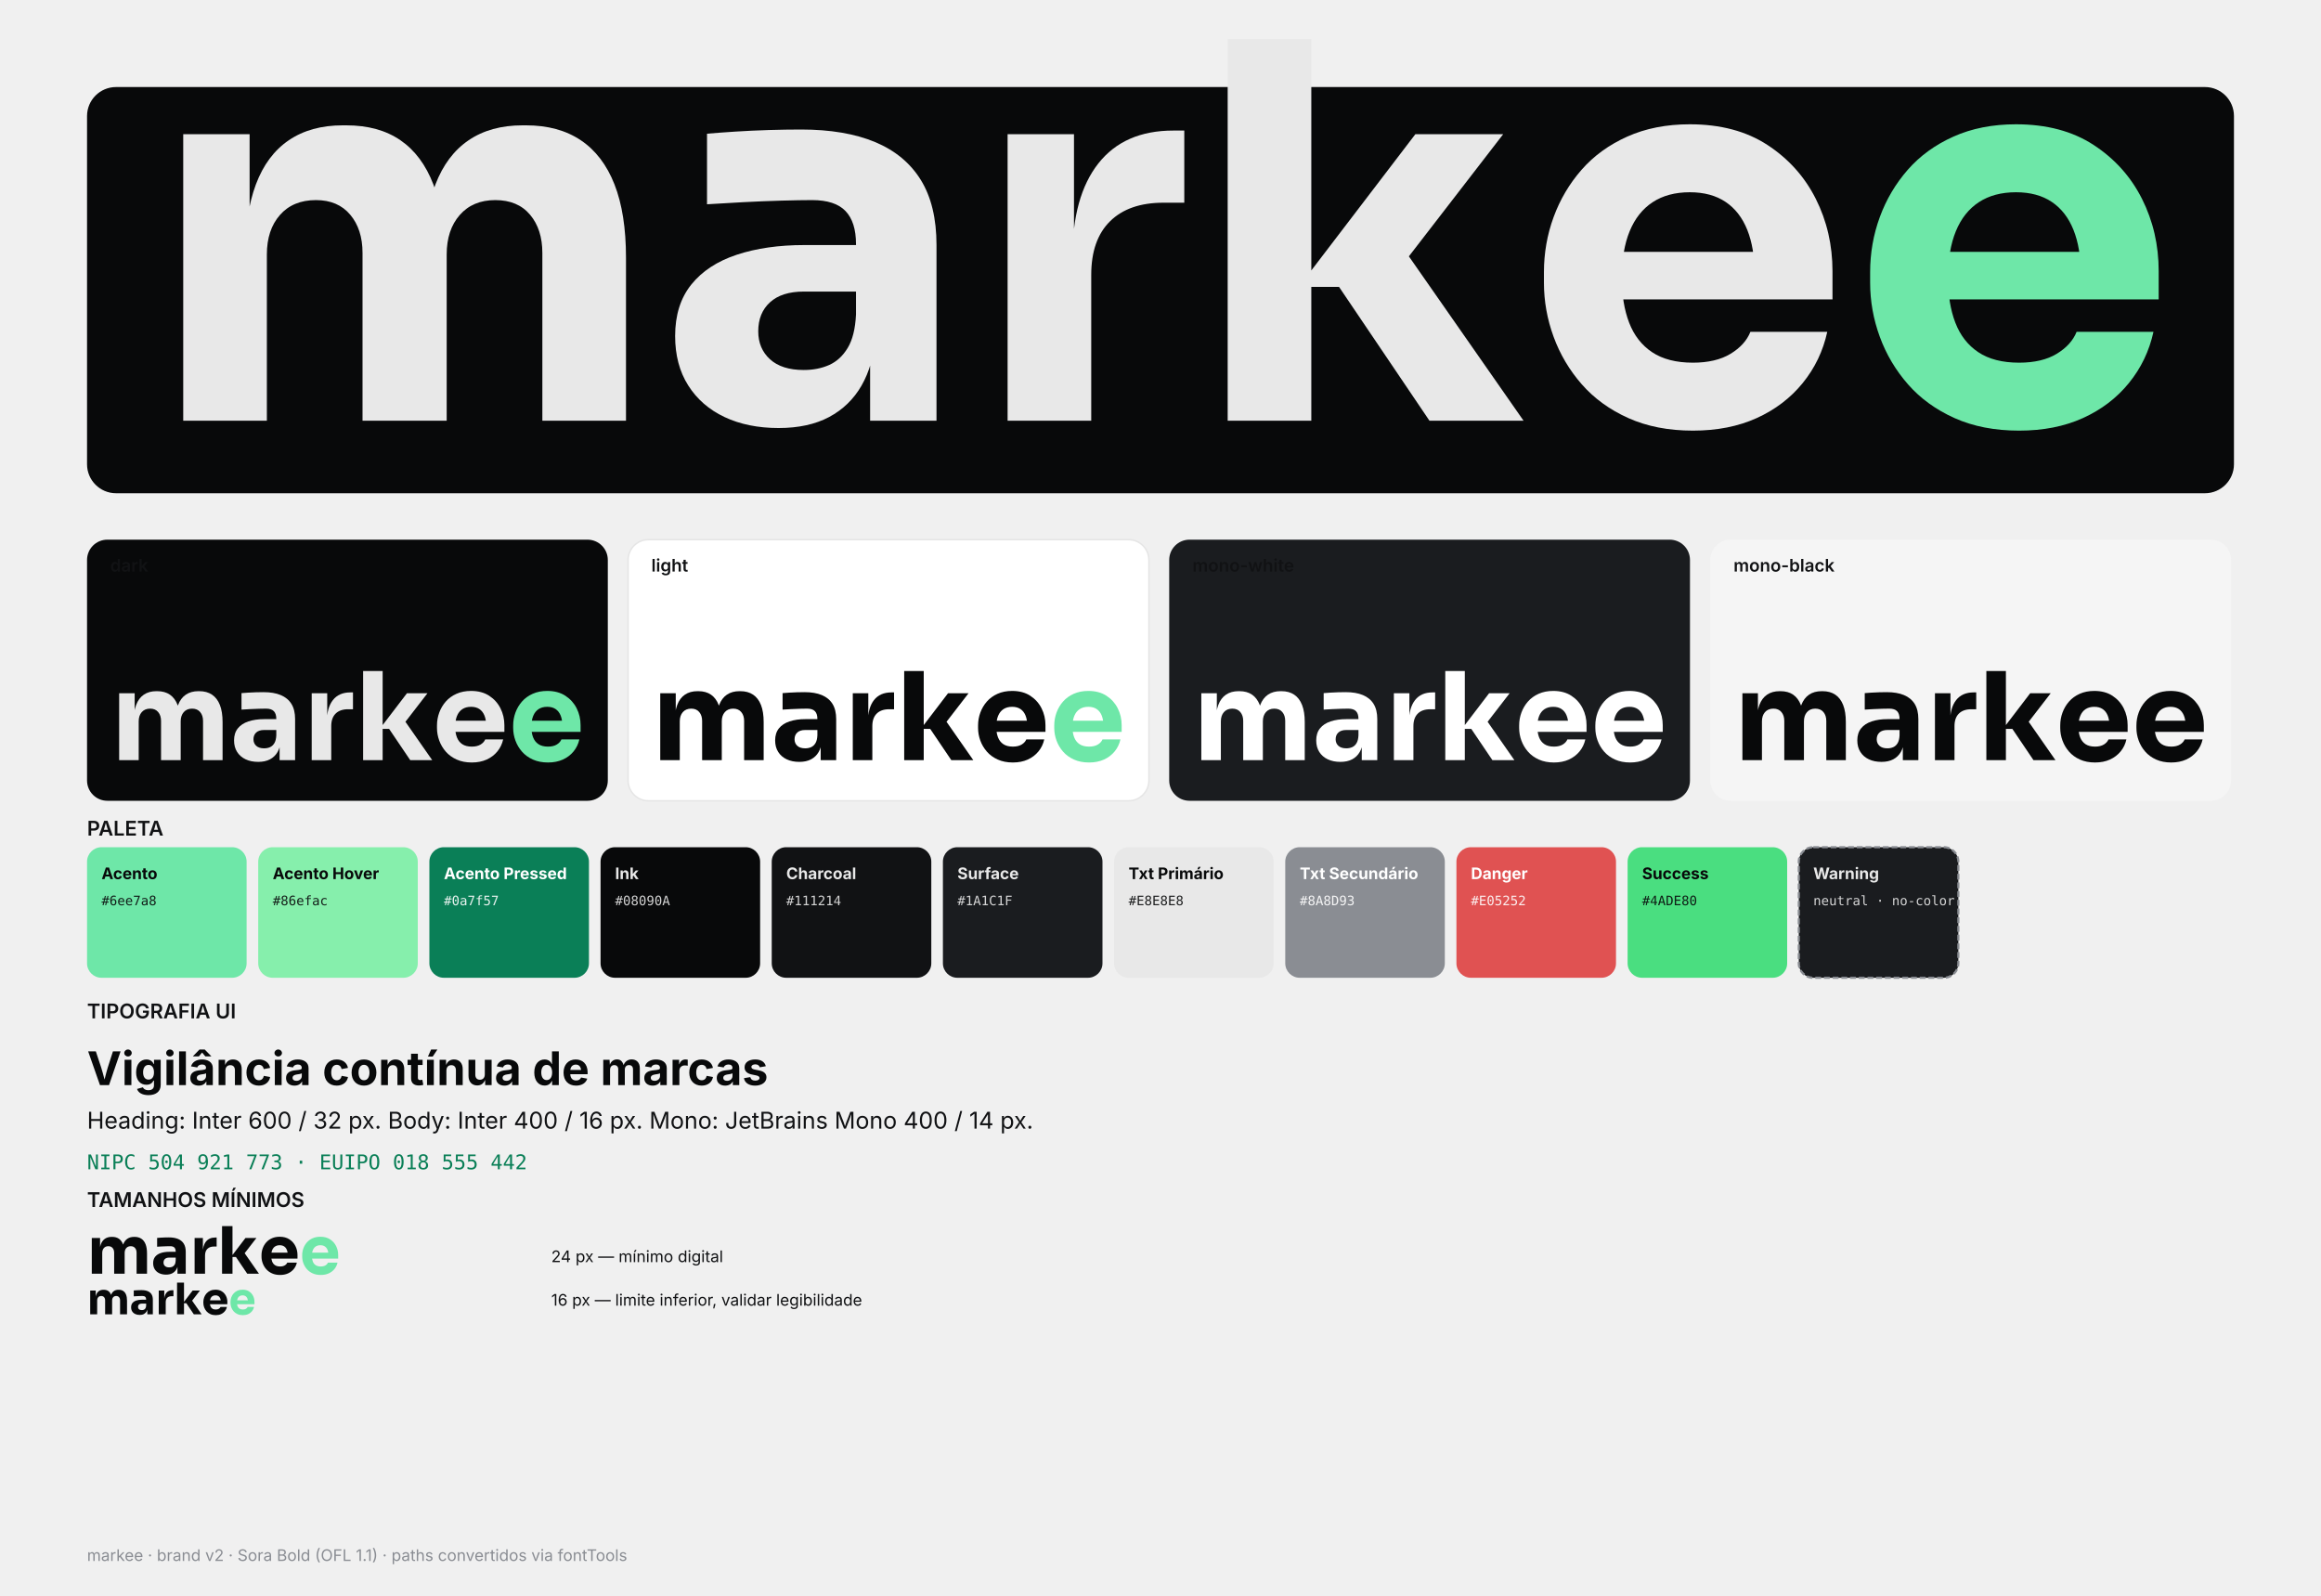
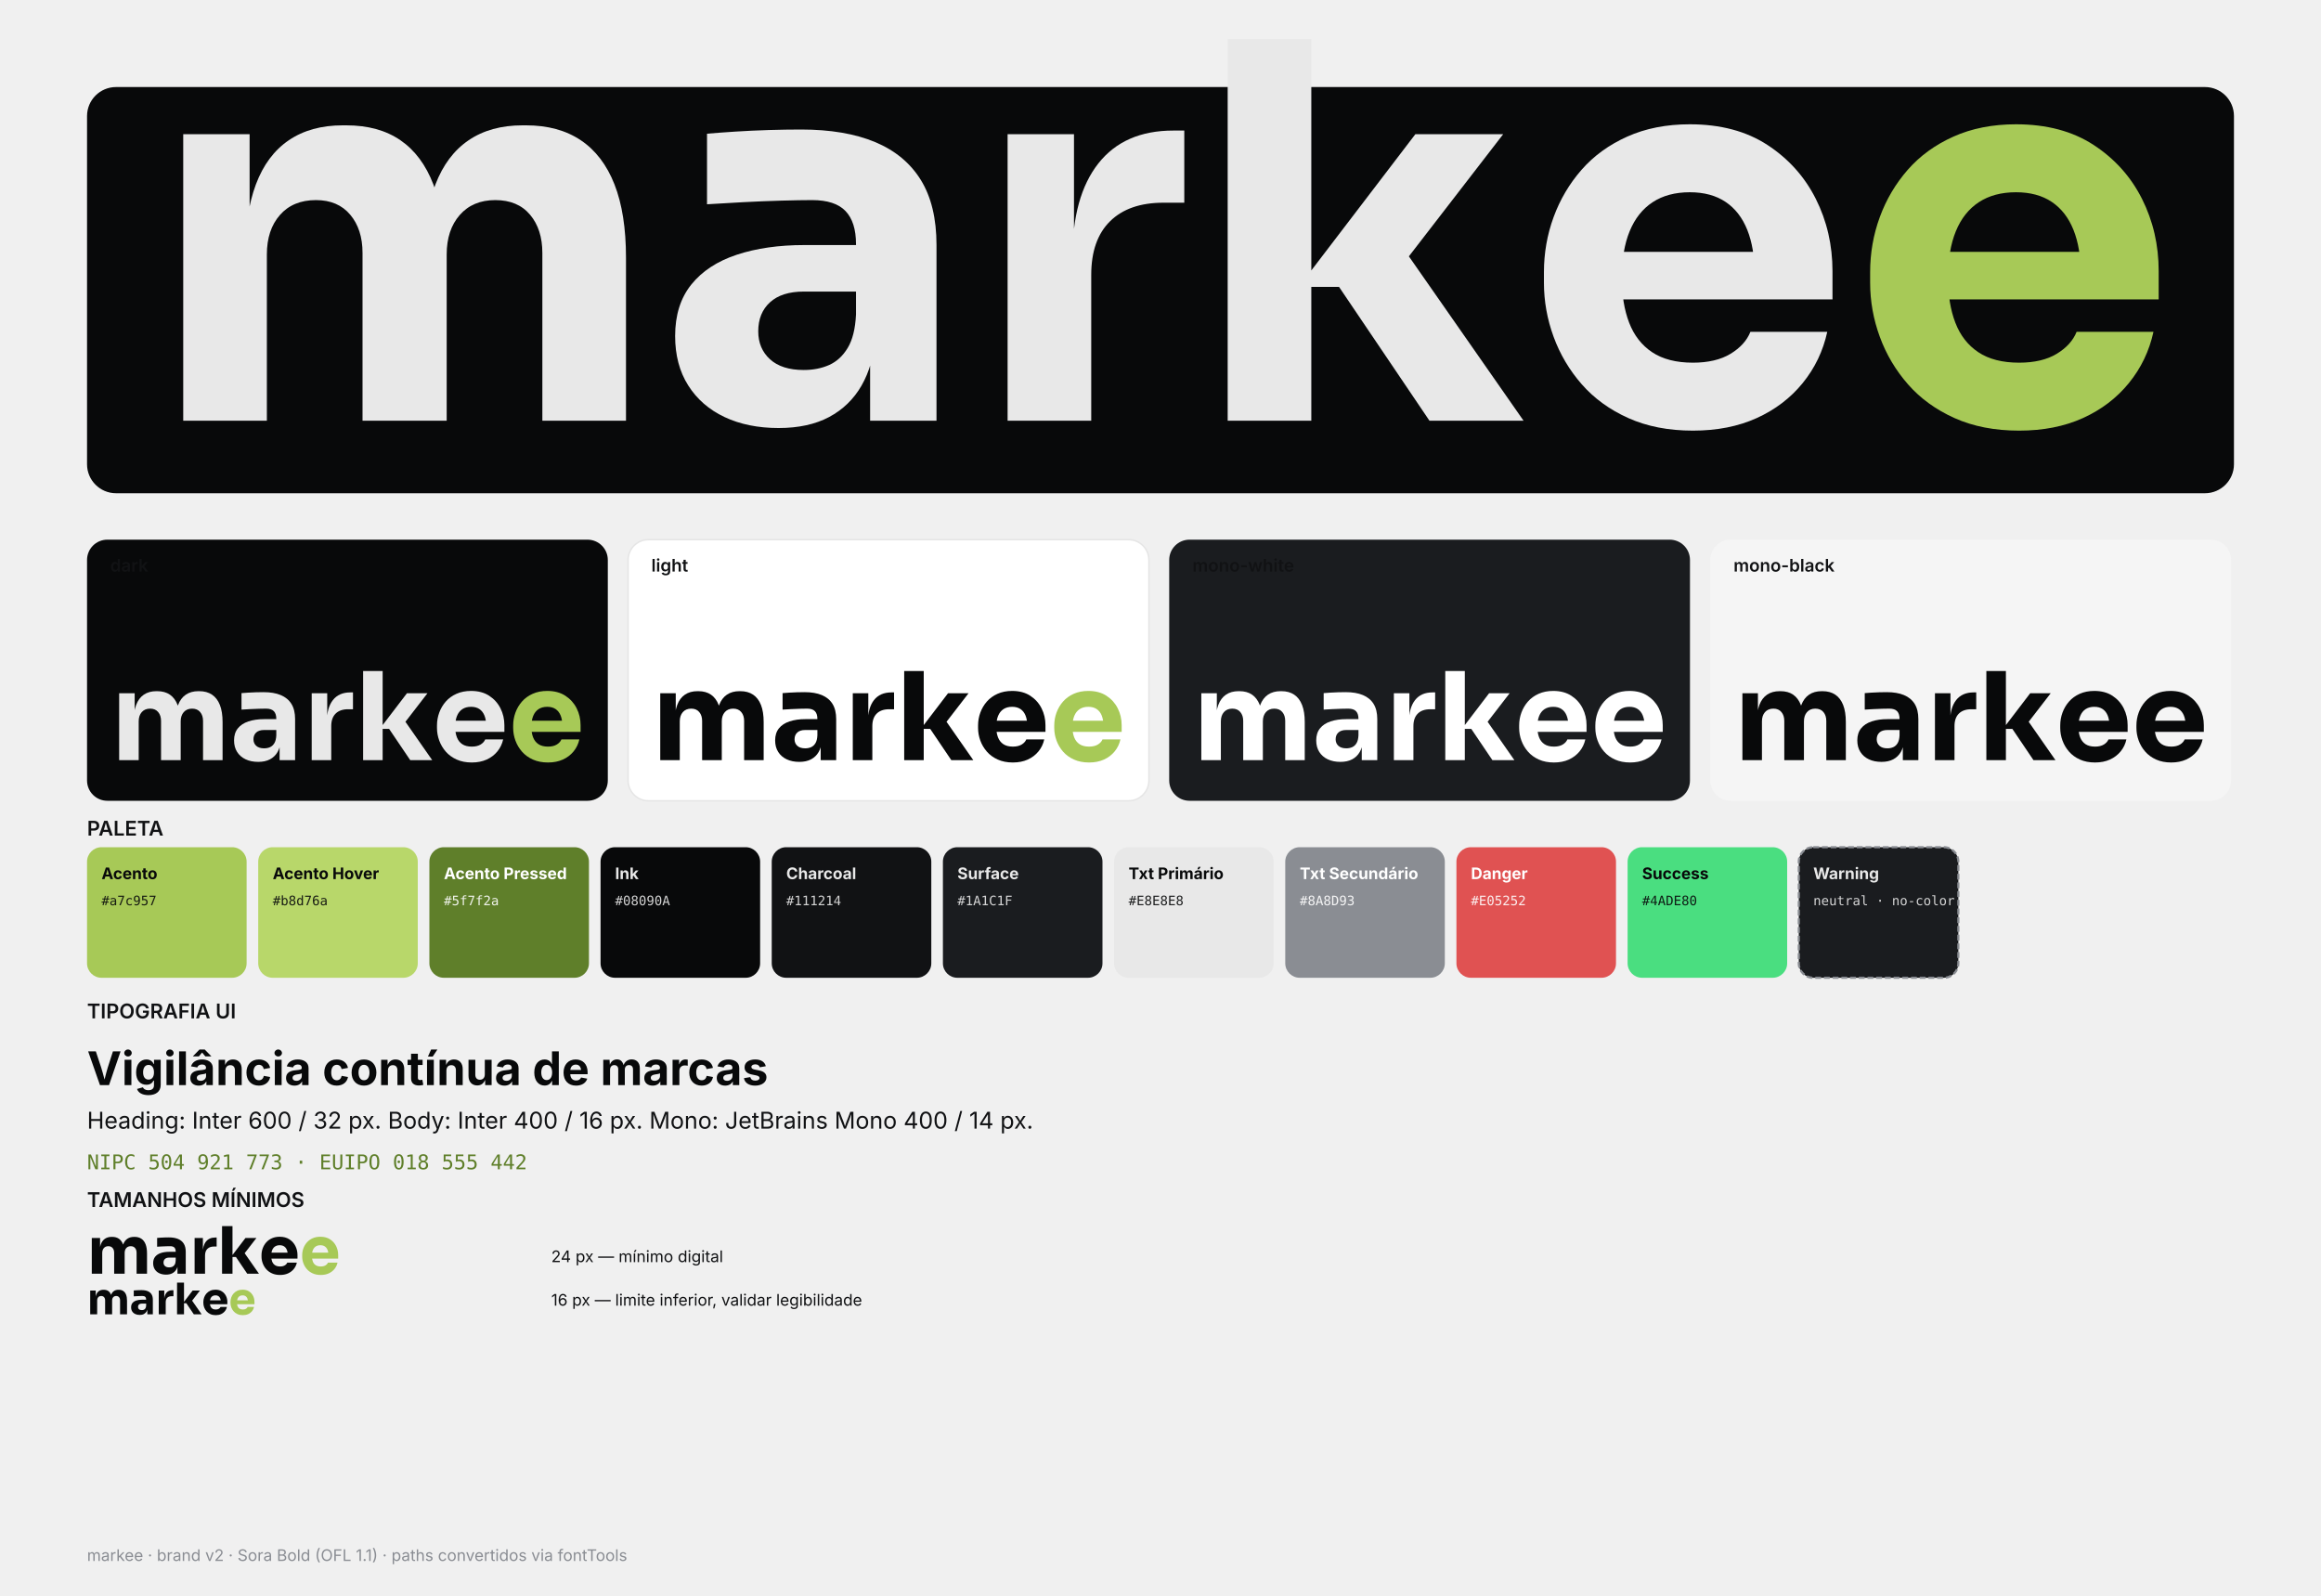
<svg xmlns="http://www.w3.org/2000/svg" viewBox="0 0 1600 1100" width="1600" height="1100">
  <rect x="60" y="60" width="1480" height="280" fill="#08090A" rx="20" />
  <g transform="translate(100.0 290) scale(0.3603604 -0.3603604)">
    <path d="M73 0V548H200V312H191Q191 396 212.0 452.0Q233 508 275.0 536.5Q317 565 378 565H385Q447 565 488.5 536.5Q530 508 551.5 452.0Q573 396 573 312H534Q534 396 555.5 452.0Q577 508 619.0 536.5Q661 565 722 565H729Q791 565 833.5 536.5Q876 508 898.0 452.0Q920 396 920 312V0H760V321Q760 366 736.5 394.0Q713 422 670 422Q627 422 602.0 393.5Q577 365 577 318V0H416V321Q416 366 392.5 394.0Q369 422 327 422Q283 422 258.0 393.5Q233 365 233 318V0Z" transform="translate(0 0)" fill="#E8E8E8" />
    <path d="M404 0V162H377V338Q377 380 357.0 401.0Q337 422 293 422Q271 422 235.0 421.0Q199 420 161.0 418.0Q123 416 92 414V549Q115 551 146.0 553.0Q177 555 210.0 556.0Q243 557 272 557Q356 557 413.5 533.0Q471 509 501.0 460.5Q531 412 531 336V0ZM229 -14Q170 -14 125.5 7.0Q81 28 56.0 67.5Q31 107 31 162Q31 222 62.0 260.5Q93 299 149.0 317.5Q205 336 278 336H395V247H277Q235 247 212.5 226.5Q190 206 190 171Q190 138 212.5 117.5Q235 97 277 97Q304 97 325.5 106.5Q347 116 361.0 139.0Q375 162 377 203L415 163Q410 106 387.5 67.0Q365 28 325.5 7.0Q286 -14 229 -14Z" transform="translate(983 0)" fill="#E8E8E8" />
    <path d="M73 0V548H200V313H197Q197 429 246.5 492.0Q296 555 390 555H411V417H371Q305 417 269.0 381.5Q233 346 233 279V0Z" transform="translate(1577 0)" fill="#E8E8E8" />
    <path d="M459 0 286 256H209L432 548H600L390 276L392 354L639 0ZM73 0V730H233V0Z" transform="translate(1998 0)" fill="#E8E8E8" />
    <path d="M324 -19Q254 -19 200.5 5.0Q147 29 111.5 69.5Q76 110 57.5 160.5Q39 211 39 264V284Q39 339 57.5 389.5Q76 440 111.0 480.0Q146 520 198.5 543.5Q251 567 318 567Q406 567 466.5 527.5Q527 488 559.0 424.5Q591 361 591 286V232H106V323H494L442 281Q442 330 428.0 365.0Q414 400 386.5 418.5Q359 437 318 437Q276 437 247.0 418.0Q218 399 203.0 362.5Q188 326 188 273Q188 224 202.0 187.5Q216 151 246.0 131.0Q276 111 324 111Q368 111 396.0 128.0Q424 145 434 170H581Q569 115 534.0 72.0Q499 29 446.0 5.0Q393 -19 324 -19Z" transform="translate(2637 0)" fill="#E8E8E8" />
-     <path d="M324 -19Q254 -19 200.5 5.0Q147 29 111.5 69.5Q76 110 57.5 160.5Q39 211 39 264V284Q39 339 57.5 389.5Q76 440 111.0 480.0Q146 520 198.5 543.5Q251 567 318 567Q406 567 466.5 527.5Q527 488 559.0 424.5Q591 361 591 286V232H106V323H494L442 281Q442 330 428.0 365.0Q414 400 386.5 418.5Q359 437 318 437Q276 437 247.0 418.0Q218 399 203.0 362.5Q188 326 188 273Q188 224 202.0 187.5Q216 151 246.0 131.0Q276 111 324 111Q368 111 396.0 128.0Q424 145 434 170H581Q569 115 534.0 72.0Q499 29 446.0 5.0Q393 -19 324 -19Z" transform="translate(3261 0)" fill="#6ee7a8" />
+     <path d="M324 -19Q254 -19 200.5 5.0Q147 29 111.5 69.5Q76 110 57.5 160.5Q39 211 39 264V284Q39 339 57.5 389.5Q76 440 111.0 480.0Q146 520 198.5 543.5Q251 567 318 567Q406 567 466.5 527.5Q527 488 559.0 424.5Q591 361 591 286V232H106V323H494L442 281Q442 330 428.0 365.0Q414 400 386.5 418.5Q359 437 318 437Q276 437 247.0 418.0Q218 399 203.0 362.5Q188 326 188 273Q188 224 202.0 187.5Q216 151 246.0 131.0Q276 111 324 111Q368 111 396.0 128.0Q424 145 434 170H581Q569 115 534.0 72.0Q499 29 446.0 5.0Q393 -19 324 -19Z" transform="translate(3261 0)" fill="#a7c957" />
  </g>
  <rect x="60" y="372" width="359" height="180" fill="#08090A" rx="14" />
  <rect x="433" y="372" width="359" height="180" fill="#FFFFFF" stroke="#E5E5E5" rx="14" />
  <rect x="806" y="372" width="359" height="180" fill="#1A1C1F" rx="14" />
  <rect x="1179" y="372" width="359" height="180" fill="#F5F5F5" rx="14" />
  <text x="76" y="394" font-family="Inter, system-ui, sans-serif" font-size="12" font-weight="600" fill="#111214">dark</text>
  <g transform="translate(76.0 524) scale(0.08416988 -0.08416988)">
    <path d="M73 0V548H200V312H191Q191 396 212.0 452.0Q233 508 275.0 536.5Q317 565 378 565H385Q447 565 488.5 536.5Q530 508 551.5 452.0Q573 396 573 312H534Q534 396 555.5 452.0Q577 508 619.0 536.5Q661 565 722 565H729Q791 565 833.5 536.5Q876 508 898.0 452.0Q920 396 920 312V0H760V321Q760 366 736.5 394.0Q713 422 670 422Q627 422 602.0 393.5Q577 365 577 318V0H416V321Q416 366 392.5 394.0Q369 422 327 422Q283 422 258.0 393.5Q233 365 233 318V0Z" transform="translate(0 0)" fill="#E8E8E8" />
    <path d="M404 0V162H377V338Q377 380 357.0 401.0Q337 422 293 422Q271 422 235.0 421.0Q199 420 161.0 418.0Q123 416 92 414V549Q115 551 146.0 553.0Q177 555 210.0 556.0Q243 557 272 557Q356 557 413.5 533.0Q471 509 501.0 460.5Q531 412 531 336V0ZM229 -14Q170 -14 125.5 7.0Q81 28 56.0 67.5Q31 107 31 162Q31 222 62.0 260.5Q93 299 149.0 317.5Q205 336 278 336H395V247H277Q235 247 212.5 226.5Q190 206 190 171Q190 138 212.5 117.5Q235 97 277 97Q304 97 325.5 106.5Q347 116 361.0 139.0Q375 162 377 203L415 163Q410 106 387.5 67.0Q365 28 325.5 7.0Q286 -14 229 -14Z" transform="translate(983 0)" fill="#E8E8E8" />
    <path d="M73 0V548H200V313H197Q197 429 246.5 492.0Q296 555 390 555H411V417H371Q305 417 269.0 381.5Q233 346 233 279V0Z" transform="translate(1577 0)" fill="#E8E8E8" />
    <path d="M459 0 286 256H209L432 548H600L390 276L392 354L639 0ZM73 0V730H233V0Z" transform="translate(1998 0)" fill="#E8E8E8" />
    <path d="M324 -19Q254 -19 200.5 5.0Q147 29 111.5 69.5Q76 110 57.5 160.5Q39 211 39 264V284Q39 339 57.5 389.5Q76 440 111.0 480.0Q146 520 198.5 543.5Q251 567 318 567Q406 567 466.5 527.5Q527 488 559.0 424.5Q591 361 591 286V232H106V323H494L442 281Q442 330 428.0 365.0Q414 400 386.5 418.5Q359 437 318 437Q276 437 247.0 418.0Q218 399 203.0 362.5Q188 326 188 273Q188 224 202.0 187.5Q216 151 246.0 131.0Q276 111 324 111Q368 111 396.0 128.0Q424 145 434 170H581Q569 115 534.0 72.0Q499 29 446.0 5.0Q393 -19 324 -19Z" transform="translate(2637 0)" fill="#E8E8E8" />
-     <path d="M324 -19Q254 -19 200.5 5.0Q147 29 111.5 69.5Q76 110 57.5 160.5Q39 211 39 264V284Q39 339 57.5 389.5Q76 440 111.0 480.0Q146 520 198.5 543.5Q251 567 318 567Q406 567 466.5 527.5Q527 488 559.0 424.5Q591 361 591 286V232H106V323H494L442 281Q442 330 428.0 365.0Q414 400 386.5 418.5Q359 437 318 437Q276 437 247.0 418.0Q218 399 203.0 362.5Q188 326 188 273Q188 224 202.0 187.5Q216 151 246.0 131.0Q276 111 324 111Q368 111 396.0 128.0Q424 145 434 170H581Q569 115 534.0 72.0Q499 29 446.0 5.0Q393 -19 324 -19Z" transform="translate(3261 0)" fill="#6ee7a8" />
+     <path d="M324 -19Q254 -19 200.5 5.0Q147 29 111.5 69.5Q76 110 57.5 160.5Q39 211 39 264V284Q39 339 57.5 389.5Q76 440 111.0 480.0Q146 520 198.5 543.5Q251 567 318 567Q406 567 466.5 527.5Q527 488 559.0 424.5Q591 361 591 286V232H106V323H494L442 281Q442 330 428.0 365.0Q414 400 386.5 418.5Q359 437 318 437Q276 437 247.0 418.0Q218 399 203.0 362.5Q188 326 188 273Q188 224 202.0 187.5Q216 151 246.0 131.0Q276 111 324 111Q368 111 396.0 128.0Q424 145 434 170H581Q569 115 534.0 72.0Q499 29 446.0 5.0Q393 -19 324 -19Z" transform="translate(3261 0)" fill="#a7c957" />
  </g>
  <text x="449" y="394" font-family="Inter, system-ui, sans-serif" font-size="12" font-weight="600" fill="#111214">light</text>
  <g transform="translate(449.0 524) scale(0.08416988 -0.08416988)">
    <path d="M73 0V548H200V312H191Q191 396 212.0 452.0Q233 508 275.0 536.5Q317 565 378 565H385Q447 565 488.5 536.5Q530 508 551.5 452.0Q573 396 573 312H534Q534 396 555.5 452.0Q577 508 619.0 536.5Q661 565 722 565H729Q791 565 833.5 536.5Q876 508 898.0 452.0Q920 396 920 312V0H760V321Q760 366 736.5 394.0Q713 422 670 422Q627 422 602.0 393.5Q577 365 577 318V0H416V321Q416 366 392.5 394.0Q369 422 327 422Q283 422 258.0 393.5Q233 365 233 318V0Z" transform="translate(0 0)" fill="#08090A" />
    <path d="M404 0V162H377V338Q377 380 357.0 401.0Q337 422 293 422Q271 422 235.0 421.0Q199 420 161.0 418.0Q123 416 92 414V549Q115 551 146.0 553.0Q177 555 210.0 556.0Q243 557 272 557Q356 557 413.5 533.0Q471 509 501.0 460.5Q531 412 531 336V0ZM229 -14Q170 -14 125.5 7.0Q81 28 56.0 67.5Q31 107 31 162Q31 222 62.0 260.5Q93 299 149.0 317.5Q205 336 278 336H395V247H277Q235 247 212.5 226.5Q190 206 190 171Q190 138 212.5 117.5Q235 97 277 97Q304 97 325.5 106.5Q347 116 361.0 139.0Q375 162 377 203L415 163Q410 106 387.5 67.0Q365 28 325.5 7.0Q286 -14 229 -14Z" transform="translate(983 0)" fill="#08090A" />
    <path d="M73 0V548H200V313H197Q197 429 246.5 492.0Q296 555 390 555H411V417H371Q305 417 269.0 381.5Q233 346 233 279V0Z" transform="translate(1577 0)" fill="#08090A" />
    <path d="M459 0 286 256H209L432 548H600L390 276L392 354L639 0ZM73 0V730H233V0Z" transform="translate(1998 0)" fill="#08090A" />
    <path d="M324 -19Q254 -19 200.5 5.0Q147 29 111.5 69.5Q76 110 57.5 160.5Q39 211 39 264V284Q39 339 57.5 389.5Q76 440 111.0 480.0Q146 520 198.5 543.5Q251 567 318 567Q406 567 466.5 527.5Q527 488 559.0 424.5Q591 361 591 286V232H106V323H494L442 281Q442 330 428.0 365.0Q414 400 386.5 418.5Q359 437 318 437Q276 437 247.0 418.0Q218 399 203.0 362.5Q188 326 188 273Q188 224 202.0 187.5Q216 151 246.0 131.0Q276 111 324 111Q368 111 396.0 128.0Q424 145 434 170H581Q569 115 534.0 72.0Q499 29 446.0 5.0Q393 -19 324 -19Z" transform="translate(2637 0)" fill="#08090A" />
-     <path d="M324 -19Q254 -19 200.5 5.0Q147 29 111.5 69.5Q76 110 57.5 160.5Q39 211 39 264V284Q39 339 57.5 389.5Q76 440 111.0 480.0Q146 520 198.5 543.5Q251 567 318 567Q406 567 466.5 527.5Q527 488 559.0 424.5Q591 361 591 286V232H106V323H494L442 281Q442 330 428.0 365.0Q414 400 386.5 418.5Q359 437 318 437Q276 437 247.0 418.0Q218 399 203.0 362.5Q188 326 188 273Q188 224 202.0 187.5Q216 151 246.0 131.0Q276 111 324 111Q368 111 396.0 128.0Q424 145 434 170H581Q569 115 534.0 72.0Q499 29 446.0 5.0Q393 -19 324 -19Z" transform="translate(3261 0)" fill="#6ee7a8" />
+     <path d="M324 -19Q254 -19 200.5 5.0Q147 29 111.5 69.5Q76 110 57.5 160.5Q39 211 39 264V284Q39 339 57.5 389.5Q76 440 111.0 480.0Q146 520 198.5 543.5Q251 567 318 567Q406 567 466.5 527.5Q527 488 559.0 424.5Q591 361 591 286V232H106V323H494L442 281Q442 330 428.0 365.0Q414 400 386.5 418.5Q359 437 318 437Q276 437 247.0 418.0Q218 399 203.0 362.5Q188 326 188 273Q188 224 202.0 187.5Q216 151 246.0 131.0Q276 111 324 111Q368 111 396.0 128.0Q424 145 434 170H581Q569 115 534.0 72.0Q499 29 446.0 5.0Q393 -19 324 -19Z" transform="translate(3261 0)" fill="#a7c957" />
  </g>
  <text x="822" y="394" font-family="Inter, system-ui, sans-serif" font-size="12" font-weight="600" fill="#111214">mono-white</text>
  <g transform="translate(822.0 524) scale(0.08416988 -0.08416988)">
    <path d="M73 0V548H200V312H191Q191 396 212.0 452.0Q233 508 275.0 536.5Q317 565 378 565H385Q447 565 488.5 536.5Q530 508 551.5 452.0Q573 396 573 312H534Q534 396 555.5 452.0Q577 508 619.0 536.5Q661 565 722 565H729Q791 565 833.5 536.5Q876 508 898.0 452.0Q920 396 920 312V0H760V321Q760 366 736.5 394.0Q713 422 670 422Q627 422 602.0 393.5Q577 365 577 318V0H416V321Q416 366 392.5 394.0Q369 422 327 422Q283 422 258.0 393.5Q233 365 233 318V0Z" transform="translate(0 0)" fill="#FFFFFF" />
    <path d="M404 0V162H377V338Q377 380 357.0 401.0Q337 422 293 422Q271 422 235.0 421.0Q199 420 161.0 418.0Q123 416 92 414V549Q115 551 146.0 553.0Q177 555 210.0 556.0Q243 557 272 557Q356 557 413.5 533.0Q471 509 501.0 460.5Q531 412 531 336V0ZM229 -14Q170 -14 125.5 7.0Q81 28 56.0 67.5Q31 107 31 162Q31 222 62.0 260.5Q93 299 149.0 317.5Q205 336 278 336H395V247H277Q235 247 212.5 226.5Q190 206 190 171Q190 138 212.5 117.5Q235 97 277 97Q304 97 325.5 106.5Q347 116 361.0 139.0Q375 162 377 203L415 163Q410 106 387.5 67.0Q365 28 325.5 7.0Q286 -14 229 -14Z" transform="translate(983 0)" fill="#FFFFFF" />
    <path d="M73 0V548H200V313H197Q197 429 246.5 492.0Q296 555 390 555H411V417H371Q305 417 269.0 381.5Q233 346 233 279V0Z" transform="translate(1577 0)" fill="#FFFFFF" />
    <path d="M459 0 286 256H209L432 548H600L390 276L392 354L639 0ZM73 0V730H233V0Z" transform="translate(1998 0)" fill="#FFFFFF" />
    <path d="M324 -19Q254 -19 200.5 5.0Q147 29 111.5 69.5Q76 110 57.5 160.5Q39 211 39 264V284Q39 339 57.5 389.5Q76 440 111.0 480.0Q146 520 198.5 543.5Q251 567 318 567Q406 567 466.5 527.5Q527 488 559.0 424.5Q591 361 591 286V232H106V323H494L442 281Q442 330 428.0 365.0Q414 400 386.5 418.5Q359 437 318 437Q276 437 247.0 418.0Q218 399 203.0 362.5Q188 326 188 273Q188 224 202.0 187.5Q216 151 246.0 131.0Q276 111 324 111Q368 111 396.0 128.0Q424 145 434 170H581Q569 115 534.0 72.0Q499 29 446.0 5.0Q393 -19 324 -19Z" transform="translate(2637 0)" fill="#FFFFFF" />
    <path d="M324 -19Q254 -19 200.5 5.0Q147 29 111.5 69.5Q76 110 57.5 160.5Q39 211 39 264V284Q39 339 57.5 389.5Q76 440 111.0 480.0Q146 520 198.5 543.5Q251 567 318 567Q406 567 466.5 527.5Q527 488 559.0 424.5Q591 361 591 286V232H106V323H494L442 281Q442 330 428.0 365.0Q414 400 386.5 418.5Q359 437 318 437Q276 437 247.0 418.0Q218 399 203.0 362.5Q188 326 188 273Q188 224 202.0 187.5Q216 151 246.0 131.0Q276 111 324 111Q368 111 396.0 128.0Q424 145 434 170H581Q569 115 534.0 72.0Q499 29 446.0 5.0Q393 -19 324 -19Z" transform="translate(3261 0)" fill="#FFFFFF" />
  </g>
  <text x="1195" y="394" font-family="Inter, system-ui, sans-serif" font-size="12" font-weight="600" fill="#111214">mono-black</text>
  <g transform="translate(1195.0 524) scale(0.08416988 -0.08416988)">
    <path d="M73 0V548H200V312H191Q191 396 212.0 452.0Q233 508 275.0 536.5Q317 565 378 565H385Q447 565 488.5 536.5Q530 508 551.5 452.0Q573 396 573 312H534Q534 396 555.5 452.0Q577 508 619.0 536.5Q661 565 722 565H729Q791 565 833.5 536.5Q876 508 898.0 452.0Q920 396 920 312V0H760V321Q760 366 736.5 394.0Q713 422 670 422Q627 422 602.0 393.5Q577 365 577 318V0H416V321Q416 366 392.5 394.0Q369 422 327 422Q283 422 258.0 393.5Q233 365 233 318V0Z" transform="translate(0 0)" fill="#08090A" />
    <path d="M404 0V162H377V338Q377 380 357.0 401.0Q337 422 293 422Q271 422 235.0 421.0Q199 420 161.0 418.0Q123 416 92 414V549Q115 551 146.0 553.0Q177 555 210.0 556.0Q243 557 272 557Q356 557 413.5 533.0Q471 509 501.0 460.5Q531 412 531 336V0ZM229 -14Q170 -14 125.5 7.0Q81 28 56.0 67.5Q31 107 31 162Q31 222 62.0 260.5Q93 299 149.0 317.5Q205 336 278 336H395V247H277Q235 247 212.5 226.5Q190 206 190 171Q190 138 212.5 117.5Q235 97 277 97Q304 97 325.5 106.5Q347 116 361.0 139.0Q375 162 377 203L415 163Q410 106 387.5 67.0Q365 28 325.5 7.0Q286 -14 229 -14Z" transform="translate(983 0)" fill="#08090A" />
    <path d="M73 0V548H200V313H197Q197 429 246.5 492.0Q296 555 390 555H411V417H371Q305 417 269.0 381.5Q233 346 233 279V0Z" transform="translate(1577 0)" fill="#08090A" />
    <path d="M459 0 286 256H209L432 548H600L390 276L392 354L639 0ZM73 0V730H233V0Z" transform="translate(1998 0)" fill="#08090A" />
    <path d="M324 -19Q254 -19 200.5 5.0Q147 29 111.5 69.5Q76 110 57.5 160.5Q39 211 39 264V284Q39 339 57.5 389.5Q76 440 111.0 480.0Q146 520 198.5 543.5Q251 567 318 567Q406 567 466.5 527.5Q527 488 559.0 424.5Q591 361 591 286V232H106V323H494L442 281Q442 330 428.0 365.0Q414 400 386.5 418.5Q359 437 318 437Q276 437 247.0 418.0Q218 399 203.0 362.5Q188 326 188 273Q188 224 202.0 187.5Q216 151 246.0 131.0Q276 111 324 111Q368 111 396.0 128.0Q424 145 434 170H581Q569 115 534.0 72.0Q499 29 446.0 5.0Q393 -19 324 -19Z" transform="translate(2637 0)" fill="#08090A" />
    <path d="M324 -19Q254 -19 200.5 5.0Q147 29 111.5 69.5Q76 110 57.5 160.5Q39 211 39 264V284Q39 339 57.5 389.5Q76 440 111.0 480.0Q146 520 198.5 543.5Q251 567 318 567Q406 567 466.5 527.5Q527 488 559.0 424.5Q591 361 591 286V232H106V323H494L442 281Q442 330 428.0 365.0Q414 400 386.5 418.5Q359 437 318 437Q276 437 247.0 418.0Q218 399 203.0 362.5Q188 326 188 273Q188 224 202.0 187.5Q216 151 246.0 131.0Q276 111 324 111Q368 111 396.0 128.0Q424 145 434 170H581Q569 115 534.0 72.0Q499 29 446.0 5.0Q393 -19 324 -19Z" transform="translate(3261 0)" fill="#08090A" />
  </g>
  <text x="60" y="576" font-family="Inter, system-ui, sans-serif" font-size="14" font-weight="600" fill="#111214">PALETA</text>
-   <rect x="60" y="584" width="110" height="90" fill="#6ee7a8" rx="10" />
+   <rect x="60" y="584" width="110" height="90" fill="#a7c957" rx="10" />
  <text x="70" y="606" font-family="Inter, system-ui, sans-serif" font-size="11" font-weight="700" fill="#08090A">Acento</text>
-   <text x="70" y="624" font-family="JetBrains Mono, ui-monospace, monospace" font-size="9" fill="#08090A" opacity="0.9">#6ee7a8</text>
-   <rect x="178" y="584" width="110" height="90" fill="#86efac" rx="10" />
+   <text x="70" y="624" font-family="JetBrains Mono, ui-monospace, monospace" font-size="9" fill="#08090A" opacity="0.9">#a7c957</text>
+   <rect x="178" y="584" width="110" height="90" fill="#b8d76a" rx="10" />
  <text x="188" y="606" font-family="Inter, system-ui, sans-serif" font-size="11" font-weight="700" fill="#08090A">Acento Hover</text>
-   <text x="188" y="624" font-family="JetBrains Mono, ui-monospace, monospace" font-size="9" fill="#08090A" opacity="0.9">#86efac</text>
-   <rect x="296" y="584" width="110" height="90" fill="#0a7f57" rx="10" />
+   <text x="188" y="624" font-family="JetBrains Mono, ui-monospace, monospace" font-size="9" fill="#08090A" opacity="0.9">#b8d76a</text>
+   <rect x="296" y="584" width="110" height="90" fill="#5f7f2a" rx="10" />
  <text x="306" y="606" font-family="Inter, system-ui, sans-serif" font-size="11" font-weight="700" fill="#FFFFFF">Acento Pressed</text>
-   <text x="306" y="624" font-family="JetBrains Mono, ui-monospace, monospace" font-size="9" fill="#FFFFFF" opacity="0.9">#0a7f57</text>
+   <text x="306" y="624" font-family="JetBrains Mono, ui-monospace, monospace" font-size="9" fill="#FFFFFF" opacity="0.9">#5f7f2a</text>
  <rect x="414" y="584" width="110" height="90" fill="#08090A" rx="10" />
  <text x="424" y="606" font-family="Inter, system-ui, sans-serif" font-size="11" font-weight="700" fill="#E8E8E8">Ink</text>
  <text x="424" y="624" font-family="JetBrains Mono, ui-monospace, monospace" font-size="9" fill="#E8E8E8" opacity="0.9">#08090A</text>
  <rect x="532" y="584" width="110" height="90" fill="#111214" rx="10" />
  <text x="542" y="606" font-family="Inter, system-ui, sans-serif" font-size="11" font-weight="700" fill="#E8E8E8">Charcoal</text>
  <text x="542" y="624" font-family="JetBrains Mono, ui-monospace, monospace" font-size="9" fill="#E8E8E8" opacity="0.9">#111214</text>
  <rect x="650" y="584" width="110" height="90" fill="#1A1C1F" rx="10" />
  <text x="660" y="606" font-family="Inter, system-ui, sans-serif" font-size="11" font-weight="700" fill="#E8E8E8">Surface</text>
  <text x="660" y="624" font-family="JetBrains Mono, ui-monospace, monospace" font-size="9" fill="#E8E8E8" opacity="0.9">#1A1C1F</text>
  <rect x="768" y="584" width="110" height="90" fill="#E8E8E8" rx="10" />
  <text x="778" y="606" font-family="Inter, system-ui, sans-serif" font-size="11" font-weight="700" fill="#08090A">Txt Primário</text>
  <text x="778" y="624" font-family="JetBrains Mono, ui-monospace, monospace" font-size="9" fill="#08090A" opacity="0.9">#E8E8E8</text>
  <rect x="886" y="584" width="110" height="90" fill="#8A8D93" rx="10" />
  <text x="896" y="606" font-family="Inter, system-ui, sans-serif" font-size="11" font-weight="700" fill="#FFFFFF">Txt Secundário</text>
  <text x="896" y="624" font-family="JetBrains Mono, ui-monospace, monospace" font-size="9" fill="#FFFFFF" opacity="0.9">#8A8D93</text>
  <rect x="1004" y="584" width="110" height="90" fill="#E05252" rx="10" />
  <text x="1014" y="606" font-family="Inter, system-ui, sans-serif" font-size="11" font-weight="700" fill="#FFFFFF">Danger</text>
  <text x="1014" y="624" font-family="JetBrains Mono, ui-monospace, monospace" font-size="9" fill="#FFFFFF" opacity="0.9">#E05252</text>
  <rect x="1122" y="584" width="110" height="90" fill="#4ADE80" rx="10" />
  <text x="1132" y="606" font-family="Inter, system-ui, sans-serif" font-size="11" font-weight="700" fill="#08090A">Success</text>
  <text x="1132" y="624" font-family="JetBrains Mono, ui-monospace, monospace" font-size="9" fill="#08090A" opacity="0.9">#4ADE80</text>
  <rect x="1240" y="584" width="110" height="90" fill="#1A1C1F" stroke="#8A8D93" stroke-width="1.5" stroke-dasharray="4 2" rx="10" />
  <text x="1250" y="606" font-family="Inter, system-ui, sans-serif" font-size="11" font-weight="700" fill="#E8E8E8">Warning</text>
  <text x="1250" y="624" font-family="JetBrains Mono, ui-monospace, monospace" font-size="9" fill="#E8E8E8" opacity="0.9">neutral · no-color</text>
  <text x="60" y="702" font-family="Inter, system-ui, sans-serif" font-size="14" font-weight="600" fill="#111214">TIPOGRAFIA UI</text>
  <text x="60" y="748" font-family="Inter, system-ui, sans-serif" font-size="32" font-weight="700" fill="#08090A">Vigilância contínua de marcas</text>
  <text x="60" y="778" font-family="Inter, system-ui, sans-serif" font-size="16" font-weight="400" fill="#111214">Heading: Inter 600 / 32 px. Body: Inter 400 / 16 px. Mono: JetBrains Mono 400 / 14 px.</text>
-   <text x="60" y="806" font-family="JetBrains Mono, ui-monospace, monospace" font-size="14" font-weight="400" fill="#0a7f57">NIPC 504 921 773 · EUIPO 018 555 442</text>
+   <text x="60" y="806" font-family="JetBrains Mono, ui-monospace, monospace" font-size="14" font-weight="400" fill="#5f7f2a">NIPC 504 921 773 · EUIPO 018 555 442</text>
  <text x="60" y="832" font-family="Inter, system-ui, sans-serif" font-size="14" font-weight="600" fill="#111214">TAMANHOS MÍNIMOS</text>
  <g transform="translate(60 878) scale(0.04494382 -0.04494382)">
    <path d="M73 0V548H200V312H191Q191 396 212.0 452.0Q233 508 275.0 536.5Q317 565 378 565H385Q447 565 488.5 536.5Q530 508 551.5 452.0Q573 396 573 312H534Q534 396 555.5 452.0Q577 508 619.0 536.5Q661 565 722 565H729Q791 565 833.5 536.5Q876 508 898.0 452.0Q920 396 920 312V0H760V321Q760 366 736.5 394.0Q713 422 670 422Q627 422 602.0 393.5Q577 365 577 318V0H416V321Q416 366 392.5 394.0Q369 422 327 422Q283 422 258.0 393.5Q233 365 233 318V0Z" transform="translate(0 0)" fill="#08090A" />
    <path d="M404 0V162H377V338Q377 380 357.0 401.0Q337 422 293 422Q271 422 235.0 421.0Q199 420 161.0 418.0Q123 416 92 414V549Q115 551 146.0 553.0Q177 555 210.0 556.0Q243 557 272 557Q356 557 413.5 533.0Q471 509 501.0 460.5Q531 412 531 336V0ZM229 -14Q170 -14 125.5 7.0Q81 28 56.0 67.5Q31 107 31 162Q31 222 62.0 260.5Q93 299 149.0 317.5Q205 336 278 336H395V247H277Q235 247 212.5 226.5Q190 206 190 171Q190 138 212.5 117.5Q235 97 277 97Q304 97 325.5 106.5Q347 116 361.0 139.0Q375 162 377 203L415 163Q410 106 387.5 67.0Q365 28 325.5 7.0Q286 -14 229 -14Z" transform="translate(983 0)" fill="#08090A" />
    <path d="M73 0V548H200V313H197Q197 429 246.5 492.0Q296 555 390 555H411V417H371Q305 417 269.0 381.5Q233 346 233 279V0Z" transform="translate(1577 0)" fill="#08090A" />
    <path d="M459 0 286 256H209L432 548H600L390 276L392 354L639 0ZM73 0V730H233V0Z" transform="translate(1998 0)" fill="#08090A" />
    <path d="M324 -19Q254 -19 200.5 5.0Q147 29 111.5 69.5Q76 110 57.5 160.5Q39 211 39 264V284Q39 339 57.5 389.5Q76 440 111.0 480.0Q146 520 198.5 543.5Q251 567 318 567Q406 567 466.5 527.5Q527 488 559.0 424.5Q591 361 591 286V232H106V323H494L442 281Q442 330 428.0 365.0Q414 400 386.5 418.5Q359 437 318 437Q276 437 247.0 418.0Q218 399 203.0 362.5Q188 326 188 273Q188 224 202.0 187.5Q216 151 246.0 131.0Q276 111 324 111Q368 111 396.0 128.0Q424 145 434 170H581Q569 115 534.0 72.0Q499 29 446.0 5.0Q393 -19 324 -19Z" transform="translate(2637 0)" fill="#08090A" />
-     <path d="M324 -19Q254 -19 200.5 5.0Q147 29 111.5 69.5Q76 110 57.5 160.5Q39 211 39 264V284Q39 339 57.5 389.5Q76 440 111.0 480.0Q146 520 198.5 543.5Q251 567 318 567Q406 567 466.5 527.5Q527 488 559.0 424.5Q591 361 591 286V232H106V323H494L442 281Q442 330 428.0 365.0Q414 400 386.5 418.5Q359 437 318 437Q276 437 247.0 418.0Q218 399 203.0 362.5Q188 326 188 273Q188 224 202.0 187.5Q216 151 246.0 131.0Q276 111 324 111Q368 111 396.0 128.0Q424 145 434 170H581Q569 115 534.0 72.0Q499 29 446.0 5.0Q393 -19 324 -19Z" transform="translate(3261 0)" fill="#6ee7a8" />
+     <path d="M324 -19Q254 -19 200.5 5.0Q147 29 111.5 69.5Q76 110 57.5 160.5Q39 211 39 264V284Q39 339 57.5 389.5Q76 440 111.0 480.0Q146 520 198.5 543.5Q251 567 318 567Q406 567 466.5 527.5Q527 488 559.0 424.5Q591 361 591 286V232H106V323H494L442 281Q442 330 428.0 365.0Q414 400 386.5 418.5Q359 437 318 437Q276 437 247.0 418.0Q218 399 203.0 362.5Q188 326 188 273Q188 224 202.0 187.5Q216 151 246.0 131.0Q276 111 324 111Q368 111 396.0 128.0Q424 145 434 170H581Q569 115 534.0 72.0Q499 29 446.0 5.0Q393 -19 324 -19Z" transform="translate(3261 0)" fill="#a7c957" />
  </g>
  <text x="380" y="870" font-family="Inter, system-ui, sans-serif" font-size="11" fill="#111214">24 px — mínimo digital</text>
  <g transform="translate(60 906) scale(0.02996255 -0.02996255)">
    <path d="M73 0V548H200V312H191Q191 396 212.0 452.0Q233 508 275.0 536.5Q317 565 378 565H385Q447 565 488.5 536.5Q530 508 551.5 452.0Q573 396 573 312H534Q534 396 555.5 452.0Q577 508 619.0 536.5Q661 565 722 565H729Q791 565 833.5 536.5Q876 508 898.0 452.0Q920 396 920 312V0H760V321Q760 366 736.5 394.0Q713 422 670 422Q627 422 602.0 393.5Q577 365 577 318V0H416V321Q416 366 392.5 394.0Q369 422 327 422Q283 422 258.0 393.5Q233 365 233 318V0Z" transform="translate(0 0)" fill="#08090A" />
    <path d="M404 0V162H377V338Q377 380 357.0 401.0Q337 422 293 422Q271 422 235.0 421.0Q199 420 161.0 418.0Q123 416 92 414V549Q115 551 146.0 553.0Q177 555 210.0 556.0Q243 557 272 557Q356 557 413.5 533.0Q471 509 501.0 460.5Q531 412 531 336V0ZM229 -14Q170 -14 125.5 7.0Q81 28 56.0 67.5Q31 107 31 162Q31 222 62.0 260.5Q93 299 149.0 317.5Q205 336 278 336H395V247H277Q235 247 212.5 226.5Q190 206 190 171Q190 138 212.5 117.5Q235 97 277 97Q304 97 325.5 106.5Q347 116 361.0 139.0Q375 162 377 203L415 163Q410 106 387.5 67.0Q365 28 325.5 7.0Q286 -14 229 -14Z" transform="translate(983 0)" fill="#08090A" />
    <path d="M73 0V548H200V313H197Q197 429 246.5 492.0Q296 555 390 555H411V417H371Q305 417 269.0 381.5Q233 346 233 279V0Z" transform="translate(1577 0)" fill="#08090A" />
    <path d="M459 0 286 256H209L432 548H600L390 276L392 354L639 0ZM73 0V730H233V0Z" transform="translate(1998 0)" fill="#08090A" />
    <path d="M324 -19Q254 -19 200.5 5.0Q147 29 111.5 69.5Q76 110 57.5 160.5Q39 211 39 264V284Q39 339 57.5 389.5Q76 440 111.0 480.0Q146 520 198.5 543.5Q251 567 318 567Q406 567 466.5 527.5Q527 488 559.0 424.5Q591 361 591 286V232H106V323H494L442 281Q442 330 428.0 365.0Q414 400 386.5 418.5Q359 437 318 437Q276 437 247.0 418.0Q218 399 203.0 362.5Q188 326 188 273Q188 224 202.0 187.5Q216 151 246.0 131.0Q276 111 324 111Q368 111 396.0 128.0Q424 145 434 170H581Q569 115 534.0 72.0Q499 29 446.0 5.0Q393 -19 324 -19Z" transform="translate(2637 0)" fill="#08090A" />
-     <path d="M324 -19Q254 -19 200.5 5.0Q147 29 111.5 69.5Q76 110 57.5 160.5Q39 211 39 264V284Q39 339 57.5 389.5Q76 440 111.0 480.0Q146 520 198.5 543.5Q251 567 318 567Q406 567 466.5 527.5Q527 488 559.0 424.5Q591 361 591 286V232H106V323H494L442 281Q442 330 428.0 365.0Q414 400 386.5 418.5Q359 437 318 437Q276 437 247.0 418.0Q218 399 203.0 362.5Q188 326 188 273Q188 224 202.0 187.5Q216 151 246.0 131.0Q276 111 324 111Q368 111 396.0 128.0Q424 145 434 170H581Q569 115 534.0 72.0Q499 29 446.0 5.0Q393 -19 324 -19Z" transform="translate(3261 0)" fill="#6ee7a8" />
+     <path d="M324 -19Q254 -19 200.5 5.0Q147 29 111.5 69.5Q76 110 57.5 160.5Q39 211 39 264V284Q39 339 57.5 389.5Q76 440 111.0 480.0Q146 520 198.5 543.5Q251 567 318 567Q406 567 466.5 527.5Q527 488 559.0 424.5Q591 361 591 286V232H106V323H494L442 281Q442 330 428.0 365.0Q414 400 386.5 418.5Q359 437 318 437Q276 437 247.0 418.0Q218 399 203.0 362.5Q188 326 188 273Q188 224 202.0 187.5Q216 151 246.0 131.0Q276 111 324 111Q368 111 396.0 128.0Q424 145 434 170H581Q569 115 534.0 72.0Q499 29 446.0 5.0Q393 -19 324 -19Z" transform="translate(3261 0)" fill="#a7c957" />
  </g>
  <text x="380" y="900" font-family="Inter, system-ui, sans-serif" font-size="11" fill="#111214">16 px — limite inferior, validar legibilidade</text>
  <text x="60" y="1076" font-family="Inter, system-ui, sans-serif" font-size="11" fill="#8A8D93">markee · brand v2 · Sora Bold (OFL 1.1) · paths convertidos via fontTools</text>
</svg>
